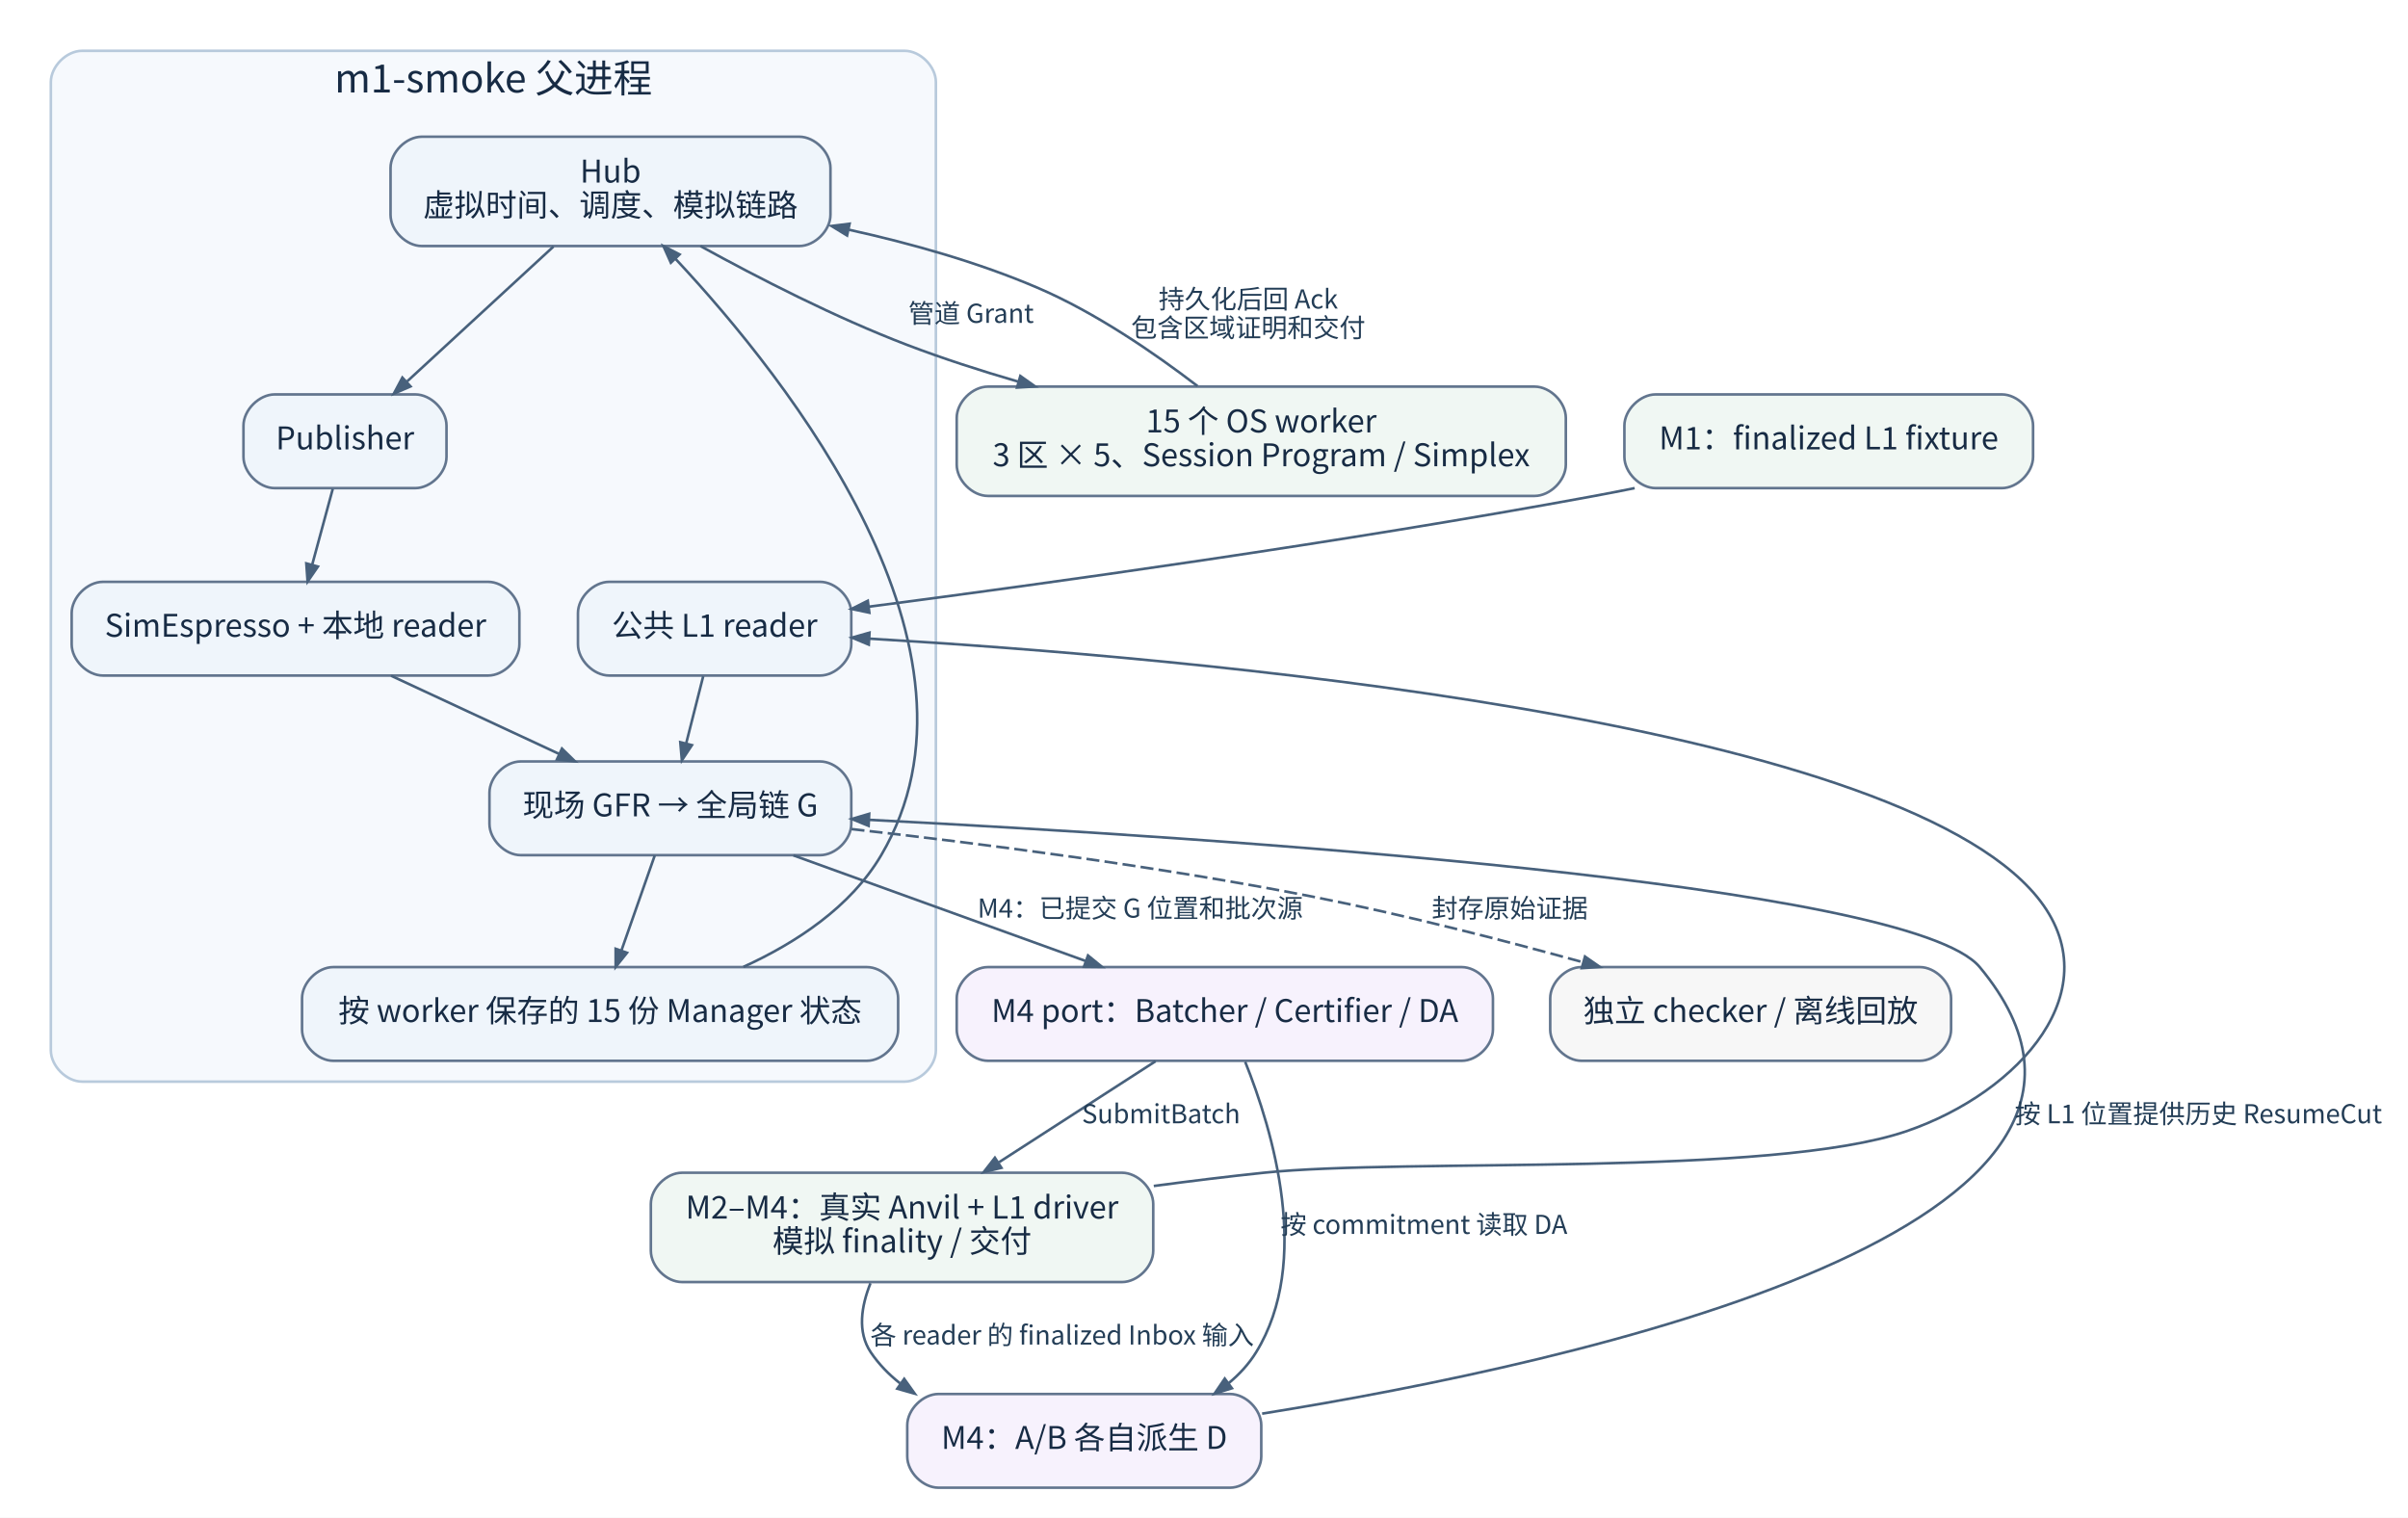
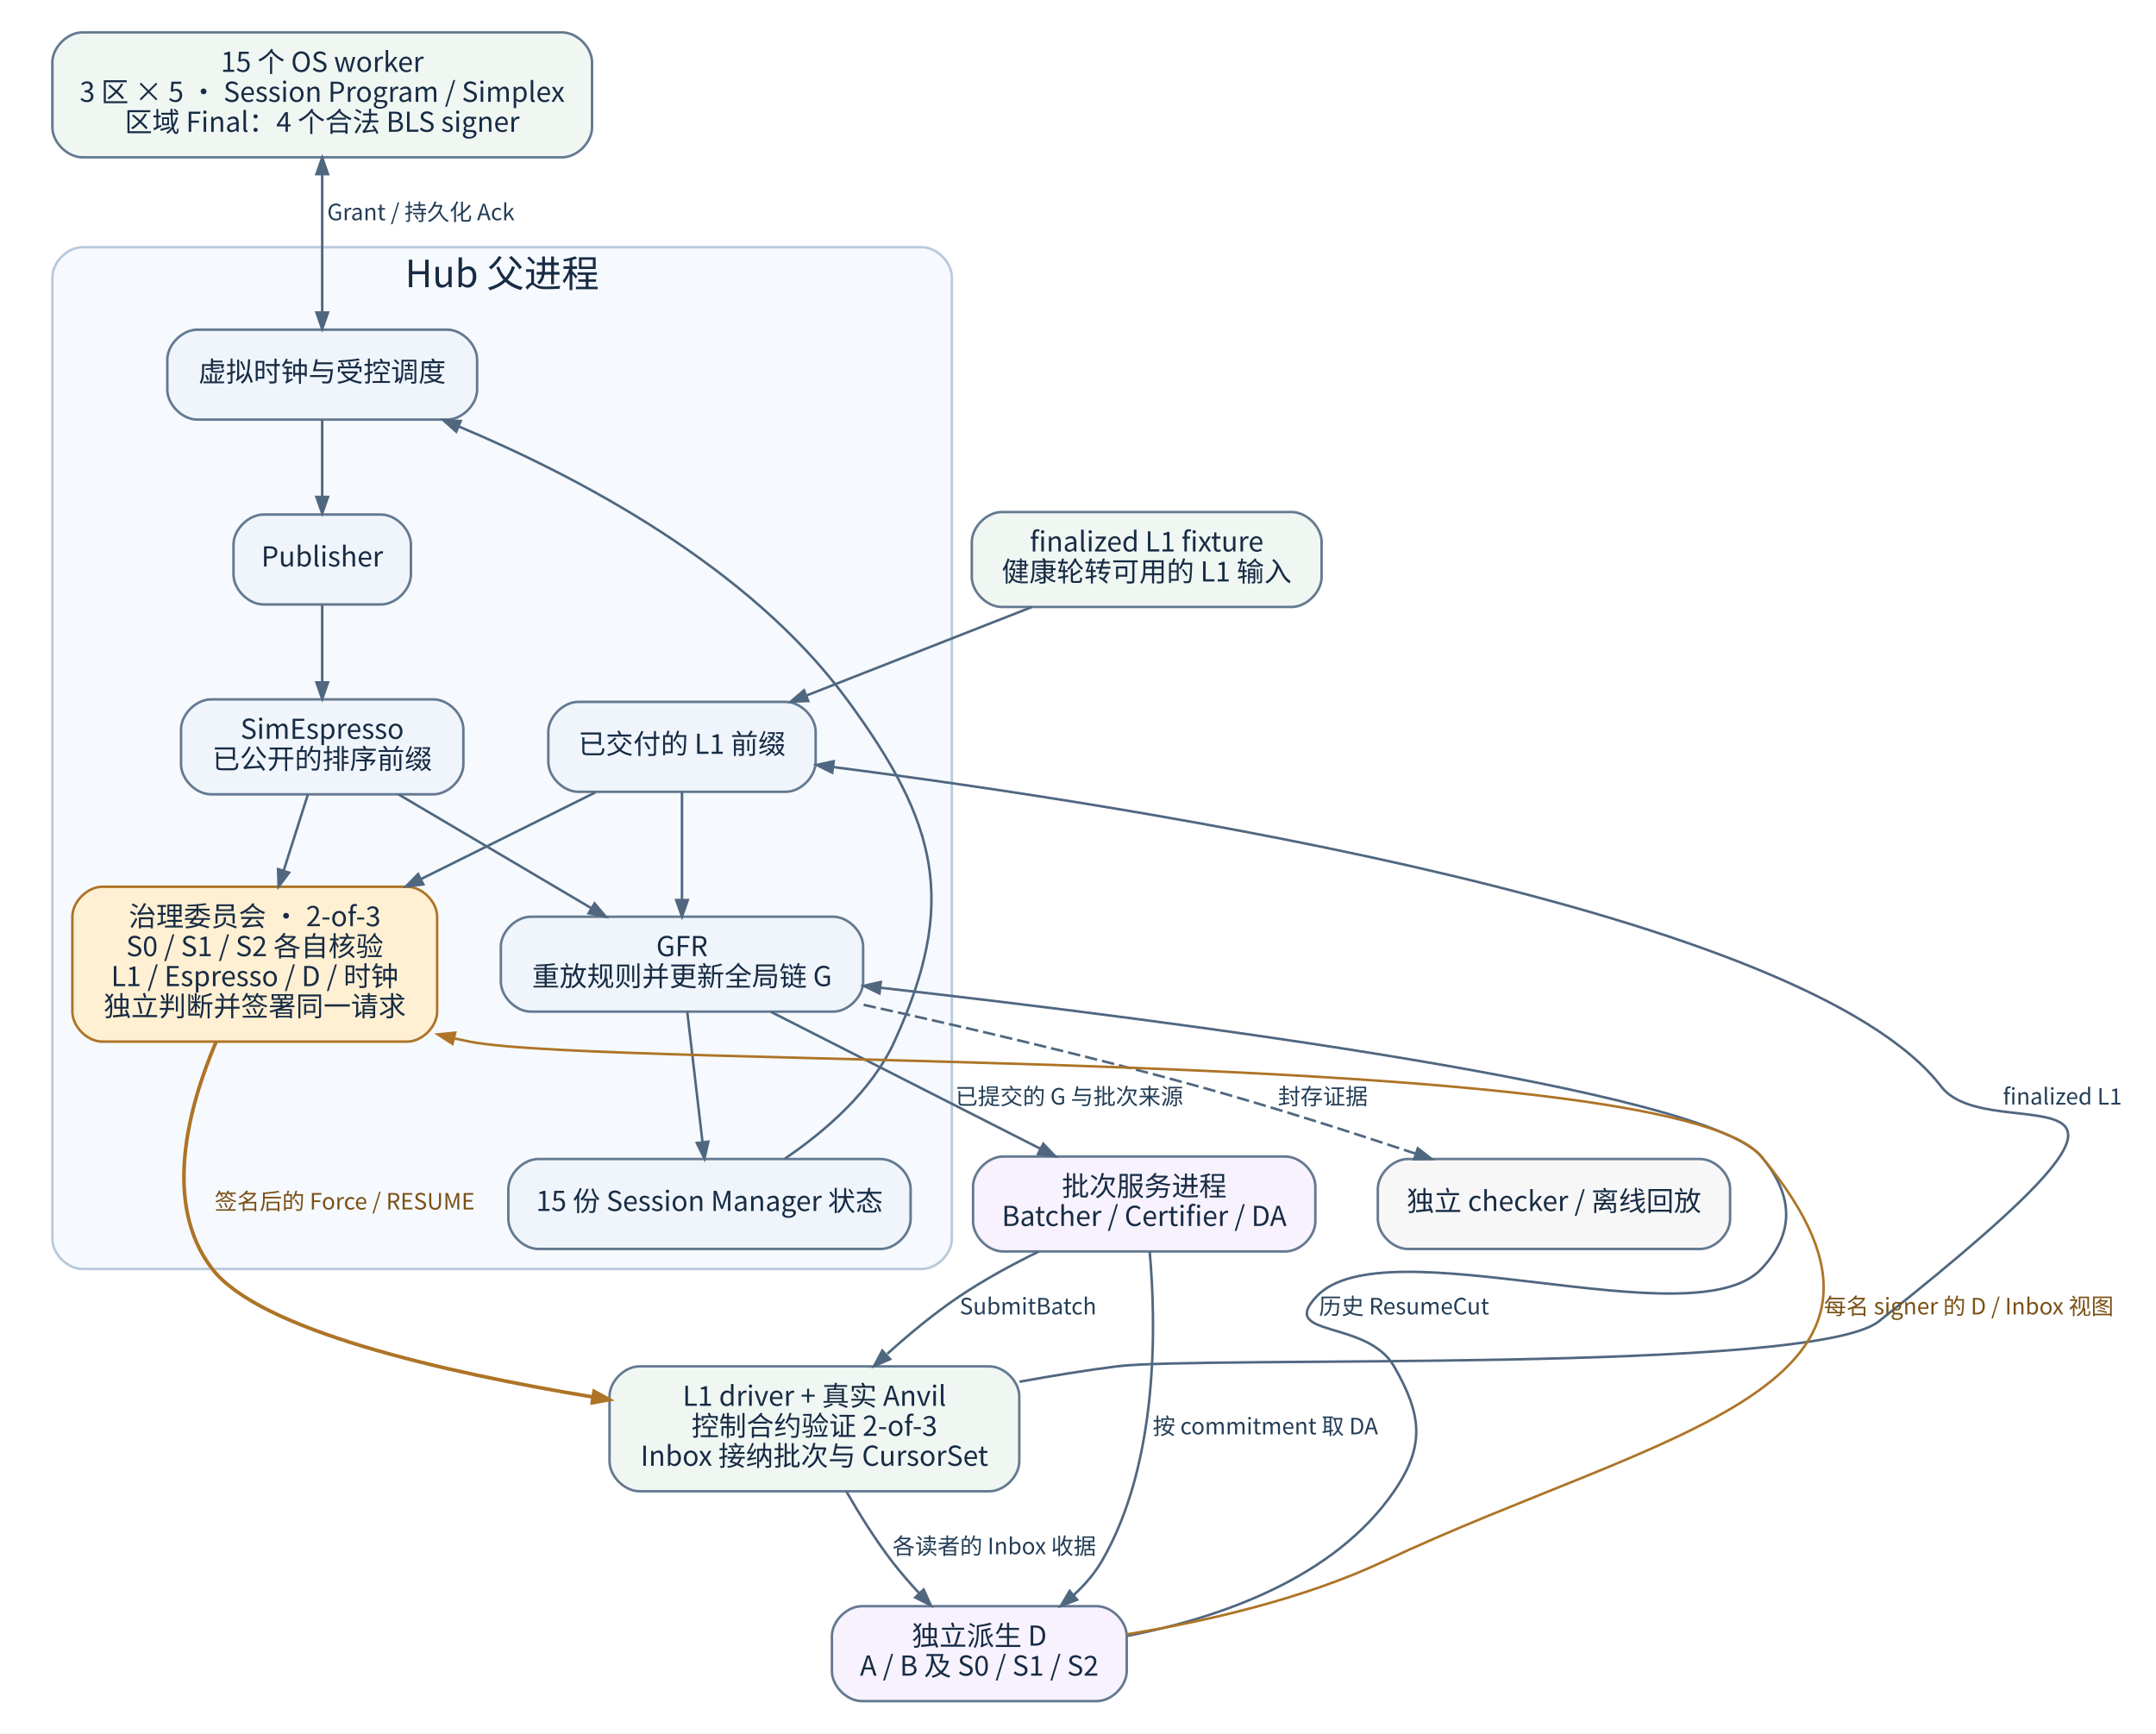
- <svg xmlns="http://www.w3.org/2000/svg" width="925pt" height="583pt" viewBox="0.00 0.00 925.04 583.04">
-   <g id="graph0" class="graph" transform="scale(1 1) rotate(0) translate(11.52 571.52)">
-     <polygon fill="#ffffff" stroke="transparent" points="-11.52,11.52 -11.52,-571.52 913.52,-571.52 913.52,11.52 -11.52,11.52" />
+ <svg xmlns="http://www.w3.org/2000/svg" width="863pt" height="694pt" viewBox="0.00 0.00 862.92 693.92">
+   <g id="graph0" class="graph" transform="scale(1 1) rotate(0) translate(12.96 680.96)">
+     <polygon fill="#ffffff" stroke="transparent" points="-12.96,12.96 -12.96,-680.96 849.96,-680.96 849.96,12.96 -12.96,12.96" />
    <g id="clust1" class="cluster">
-       <path fill="#f6f9fd" stroke="#b8cadc" d="M20,-156C20,-156 336,-156 336,-156 342,-156 348,-162 348,-168 348,-168 348,-540 348,-540 348,-546 342,-552 336,-552 336,-552 20,-552 20,-552 14,-552 8,-546 8,-540 8,-540 8,-168 8,-168 8,-162 14,-156 20,-156" />
-       <text text-anchor="middle" x="178" y="-536" font-family="Noto Sans CJK SC, sans-serif" font-size="15.00" fill="#172b44">m1-smoke 父进程</text>
+       <path fill="#f6f9fd" stroke="#b8cadc" d="M20,-173C20,-173 356,-173 356,-173 362,-173 368,-179 368,-185 368,-185 368,-570 368,-570 368,-576 362,-582 356,-582 356,-582 20,-582 20,-582 14,-582 8,-576 8,-570 8,-570 8,-185 8,-185 8,-179 14,-173 20,-173" />
+       <text text-anchor="middle" x="188" y="-566" font-family="Noto Sans CJK SC, sans-serif" font-size="15.00" fill="#172b44">Hub 父进程</text>
    </g>
    <g id="node1" class="node">
-       <path fill="#eff5fb" stroke="#62758e" d="M295.5,-519C295.5,-519 150.5,-519 150.5,-519 144.5,-519 138.5,-513 138.5,-507 138.5,-507 138.5,-489 138.5,-489 138.5,-483 144.5,-477 150.5,-477 150.5,-477 295.5,-477 295.5,-477 301.5,-477 307.5,-483 307.5,-489 307.5,-489 307.5,-507 307.5,-507 307.5,-513 301.5,-519 295.5,-519" />
-       <text text-anchor="middle" x="223" y="-501.4" font-family="Noto Sans CJK SC, sans-serif" font-size="12.00" fill="#172b44">Hub</text>
-       <text text-anchor="middle" x="223" y="-488.4" font-family="Noto Sans CJK SC, sans-serif" font-size="12.00" fill="#172b44">虚拟时间、调度、模拟链路</text>
+       <path fill="#f0f7f3" stroke="#647991" d="M212,-668C212,-668 20,-668 20,-668 14,-668 8,-662 8,-656 8,-656 8,-630 8,-630 8,-624 14,-618 20,-618 20,-618 212,-618 212,-618 218,-618 224,-624 224,-630 224,-630 224,-656 224,-656 224,-662 218,-668 212,-668" />
+       <text text-anchor="middle" x="116" y="-652.2" font-family="Noto Sans CJK SC, sans-serif" font-size="11.00" fill="#172b44">15 个 OS worker</text>
+       <text text-anchor="middle" x="116" y="-640.2" font-family="Noto Sans CJK SC, sans-serif" font-size="11.00" fill="#172b44">3 区 × 5 · Session Program / Simplex</text>
+       <text text-anchor="middle" x="116" y="-628.2" font-family="Noto Sans CJK SC, sans-serif" font-size="11.00" fill="#172b44">区域 Final：4 个合法 BLS signer</text>
    </g>
    <g id="node2" class="node">
-       <path fill="#eff5fb" stroke="#62758e" d="M148,-420C148,-420 94,-420 94,-420 88,-420 82,-414 82,-408 82,-408 82,-396 82,-396 82,-390 88,-384 94,-384 94,-384 148,-384 148,-384 154,-384 160,-390 160,-396 160,-396 160,-408 160,-408 160,-414 154,-420 148,-420" />
-       <text text-anchor="middle" x="121" y="-398.9" font-family="Noto Sans CJK SC, sans-serif" font-size="12.00" fill="#172b44">Publisher</text>
+       <path fill="#eff5fb" stroke="#647991" d="M166,-549C166,-549 66,-549 66,-549 60,-549 54,-543 54,-537 54,-537 54,-525 54,-525 54,-519 60,-513 66,-513 66,-513 166,-513 166,-513 172,-513 178,-519 178,-525 178,-525 178,-537 178,-537 178,-543 172,-549 166,-549" />
+       <text text-anchor="middle" x="116" y="-528.2" font-family="Noto Sans CJK SC, sans-serif" font-size="11.00" fill="#172b44">虚拟时钟与受控调度</text>
+     </g>
+     <g id="edge9" class="edge">
+       <path fill="none" stroke="#506780" d="M116,-611.03C116,-593.69 116,-572.39 116,-556.27" />
+       <polygon fill="#506780" stroke="#506780" points="113.69,-611.26 116,-617.86 118.31,-611.26 113.69,-611.26" />
+       <polygon fill="#506780" stroke="#506780" points="118.31,-555.86 116,-549.26 113.69,-555.86 118.31,-555.86" />
+       <text text-anchor="middle" x="155.5" y="-592.8" font-family="Noto Sans CJK SC, sans-serif" font-size="9.00" fill="#233d56"> Grant / 持久化 Ack</text>
+     </g>
+     <g id="node3" class="node">
+       <path fill="#eff5fb" stroke="#647991" d="M139.5,-475C139.5,-475 92.5,-475 92.5,-475 86.5,-475 80.5,-469 80.5,-463 80.5,-463 80.5,-451 80.5,-451 80.5,-445 86.5,-439 92.5,-439 92.5,-439 139.5,-439 139.5,-439 145.5,-439 151.5,-445 151.5,-451 151.5,-451 151.5,-463 151.5,-463 151.5,-469 145.5,-475 139.5,-475" />
+       <text text-anchor="middle" x="116" y="-454.2" font-family="Noto Sans CJK SC, sans-serif" font-size="11.00" fill="#172b44">Publisher</text>
    </g>
    <g id="edge6" class="edge">
-       <path fill="none" stroke="#48617c" d="M201.12,-476.83C184.57,-461.58 161.86,-440.66 144.85,-424.98" />
-       <polygon fill="#48617c" stroke="#48617c" points="146.18,-423.07 139.76,-420.29 143.05,-426.46 146.18,-423.07" />
+       <path fill="none" stroke="#506780" d="M116,-512.94C116,-503.75 116,-492.25 116,-482.16" />
+       <polygon fill="#506780" stroke="#506780" points="118.31,-482.04 116,-475.44 113.69,-482.04 118.31,-482.04" />
+     </g>
+     <g id="node4" class="node">
+       <path fill="#eff5fb" stroke="#647991" d="M160.5,-401C160.5,-401 71.5,-401 71.5,-401 65.5,-401 59.5,-395 59.5,-389 59.5,-389 59.5,-375 59.5,-375 59.5,-369 65.5,-363 71.5,-363 71.5,-363 160.5,-363 160.5,-363 166.5,-363 172.5,-369 172.5,-375 172.5,-375 172.5,-389 172.5,-389 172.5,-395 166.5,-401 160.5,-401" />
+       <text text-anchor="middle" x="116" y="-385.2" font-family="Noto Sans CJK SC, sans-serif" font-size="11.00" fill="#172b44">SimEspresso</text>
+       <text text-anchor="middle" x="116" y="-373.2" font-family="Noto Sans CJK SC, sans-serif" font-size="11.00" fill="#172b44">已公开的排序前缀</text>
+     </g>
+     <g id="edge1" class="edge">
+       <path fill="none" stroke="#506780" d="M116,-438.7C116,-429.52 116,-418.07 116,-407.95" />
+       <polygon fill="#506780" stroke="#506780" points="118.31,-407.79 116,-401.19 113.69,-407.79 118.31,-407.79" />
+     </g>
+     <g id="node5" class="node">
+       <path fill="#eff5fb" stroke="#647991" d="M320.5,-314C320.5,-314 199.5,-314 199.5,-314 193.5,-314 187.5,-308 187.5,-302 187.5,-302 187.5,-288 187.5,-288 187.5,-282 193.5,-276 199.5,-276 199.5,-276 320.5,-276 320.5,-276 326.5,-276 332.5,-282 332.5,-288 332.5,-288 332.5,-302 332.5,-302 332.5,-308 326.5,-314 320.5,-314" />
+       <text text-anchor="middle" x="260" y="-298.2" font-family="Noto Sans CJK SC, sans-serif" font-size="11.00" fill="#172b44">GFR</text>
+       <text text-anchor="middle" x="260" y="-286.2" font-family="Noto Sans CJK SC, sans-serif" font-size="11.00" fill="#172b44">重放规则并更新全局链 G</text>
+     </g>
+     <g id="edge2" class="edge">
+       <path fill="none" stroke="#506780" d="M146.54,-362.97C169.07,-349.68 199.81,-331.53 223.61,-317.48" />
+       <polygon fill="#506780" stroke="#506780" points="225,-319.34 229.51,-314 222.65,-315.37 225,-319.34" />
+     </g>
+     <g id="node8" class="node">
+       <path fill="#fff0d3" stroke="#ad7426" d="M150,-326C150,-326 28,-326 28,-326 22,-326 16,-320 16,-314 16,-314 16,-276 16,-276 16,-270 22,-264 28,-264 28,-264 150,-264 150,-264 156,-264 162,-270 162,-276 162,-276 162,-314 162,-314 162,-320 156,-326 150,-326" />
+       <text text-anchor="middle" x="89" y="-310.2" font-family="Noto Sans CJK SC, sans-serif" font-size="11.00" fill="#172b44">治理委员会 · 2-of-3</text>
+       <text text-anchor="middle" x="89" y="-298.2" font-family="Noto Sans CJK SC, sans-serif" font-size="11.00" fill="#172b44">S0 / S1 / S2 各自核验</text>
+       <text text-anchor="middle" x="89" y="-286.2" font-family="Noto Sans CJK SC, sans-serif" font-size="11.00" fill="#172b44">L1 / Espresso / D / 时钟</text>
+       <text text-anchor="middle" x="89" y="-274.2" font-family="Noto Sans CJK SC, sans-serif" font-size="11.00" fill="#172b44">独立判断并签署同一请求</text>
+     </g>
+     <g id="edge7" class="edge">
+       <path fill="none" stroke="#506780" d="M110.27,-362.97C107.45,-354.1 103.95,-343.06 100.6,-332.52" />
+       <polygon fill="#506780" stroke="#506780" points="102.74,-331.63 98.54,-326.04 98.34,-333.03 102.74,-331.63" />
+     </g>
+     <g id="node6" class="node">
+       <path fill="#eff5fb" stroke="#647991" d="M339.5,-217C339.5,-217 202.5,-217 202.5,-217 196.5,-217 190.5,-211 190.5,-205 190.5,-205 190.5,-193 190.5,-193 190.5,-187 196.5,-181 202.5,-181 202.5,-181 339.5,-181 339.5,-181 345.5,-181 351.5,-187 351.5,-193 351.5,-193 351.5,-205 351.5,-205 351.5,-211 345.5,-217 339.5,-217" />
+       <text text-anchor="middle" x="271" y="-196.2" font-family="Noto Sans CJK SC, sans-serif" font-size="11.00" fill="#172b44">15 份 Session Manager 状态</text>
+     </g>
+     <g id="edge3" class="edge">
+       <path fill="none" stroke="#506780" d="M262.12,-275.88C263.86,-261.03 266.33,-239.91 268.22,-223.72" />
+       <polygon fill="#506780" stroke="#506780" points="270.52,-223.94 269,-217.12 265.94,-223.4 270.52,-223.94" />
+     </g>
+     <g id="node11" class="node">
+       <path fill="#f7f2fd" stroke="#647991" d="M501.5,-218C501.5,-218 388.5,-218 388.5,-218 382.5,-218 376.5,-212 376.5,-206 376.5,-206 376.5,-192 376.5,-192 376.5,-186 382.5,-180 388.5,-180 388.5,-180 501.5,-180 501.5,-180 507.5,-180 513.5,-186 513.5,-192 513.5,-192 513.5,-206 513.5,-206 513.5,-212 507.5,-218 501.5,-218" />
+       <text text-anchor="middle" x="445" y="-202.2" font-family="Noto Sans CJK SC, sans-serif" font-size="11.00" fill="#172b44">批次服务进程</text>
+       <text text-anchor="middle" x="445" y="-190.2" font-family="Noto Sans CJK SC, sans-serif" font-size="11.00" fill="#172b44">Batcher / Certifier / DA</text>
+     </g>
+     <g id="edge13" class="edge">
+       <path fill="none" stroke="#506780" d="M295.67,-275.88C326.51,-260.21 371.11,-237.54 403.53,-221.07" />
+       <polygon fill="#506780" stroke="#506780" points="404.6,-223.12 409.44,-218.07 402.51,-219 404.6,-223.12" />
+       <text text-anchor="middle" x="415" y="-238.8" font-family="Noto Sans CJK SC, sans-serif" font-size="9.00" fill="#233d56">已提交的 G 与批次来源</text>
+     </g>
+     <g id="node13" class="node">
+       <path fill="#f7f7f7" stroke="#647991" d="M667.5,-217C667.5,-217 550.5,-217 550.5,-217 544.5,-217 538.5,-211 538.5,-205 538.5,-205 538.5,-193 538.5,-193 538.5,-187 544.5,-181 550.5,-181 550.5,-181 667.5,-181 667.5,-181 673.5,-181 679.5,-187 679.5,-193 679.5,-193 679.5,-205 679.5,-205 679.5,-211 673.5,-217 667.5,-217" />
+       <text text-anchor="middle" x="609" y="-196.2" font-family="Noto Sans CJK SC, sans-serif" font-size="11.00" fill="#172b44">独立 checker / 离线回放</text>
+     </g>
+     <g id="edge19" class="edge">
+       <path fill="none" stroke="#506780" stroke-dasharray="5,2" d="M332.71,-278.73C372.57,-269.96 422.74,-258.28 467,-246 495.78,-238.02 527.42,-227.9 553.51,-219.19" />
+       <polygon fill="#506780" stroke="#506780" points="554.5,-221.3 560.03,-217.01 553.03,-216.91 554.5,-221.3" />
+       <text text-anchor="middle" x="516.5" y="-238.8" font-family="Noto Sans CJK SC, sans-serif" font-size="9.00" fill="#233d56">封存证据</text>
+     </g>
+     <g id="edge5" class="edge">
+       <path fill="none" stroke="#506780" d="M301.22,-217.17C317.46,-228.23 335.96,-244.23 345,-264 370.56,-319.9 362.42,-351.48 326,-401 286.94,-454.11 218.83,-490.02 170.78,-510.2" />
+       <polygon fill="#506780" stroke="#506780" points="169.65,-508.16 164.43,-512.82 171.42,-512.43 169.65,-508.16" />
    </g>
    <g id="node7" class="node">
-       <path fill="#f0f7f3" stroke="#62758e" d="M578,-423C578,-423 368,-423 368,-423 362,-423 356,-417 356,-411 356,-411 356,-393 356,-393 356,-387 362,-381 368,-381 368,-381 578,-381 578,-381 584,-381 590,-387 590,-393 590,-393 590,-411 590,-411 590,-417 584,-423 578,-423" />
-       <text text-anchor="middle" x="473" y="-405.4" font-family="Noto Sans CJK SC, sans-serif" font-size="12.00" fill="#172b44">15 个 OS worker</text>
-       <text text-anchor="middle" x="473" y="-392.4" font-family="Noto Sans CJK SC, sans-serif" font-size="12.00" fill="#172b44">3 区 × 5、Session Program / Simplex</text>
+       <path fill="#eff5fb" stroke="#647991" d="M301.5,-400C301.5,-400 218.5,-400 218.5,-400 212.5,-400 206.5,-394 206.5,-388 206.5,-388 206.5,-376 206.5,-376 206.5,-370 212.5,-364 218.5,-364 218.5,-364 301.5,-364 301.5,-364 307.5,-364 313.5,-370 313.5,-376 313.5,-376 313.5,-388 313.5,-388 313.5,-394 307.5,-400 301.5,-400" />
+       <text text-anchor="middle" x="260" y="-379.2" font-family="Noto Sans CJK SC, sans-serif" font-size="11.00" fill="#172b44">已交付的 L1 前缀</text>
    </g>
-     <g id="edge7" class="edge">
-       <path fill="none" stroke="#48617c" d="M257.55,-476.99C279.72,-464.78 309.41,-449.53 337,-439 350.55,-433.83 365.14,-429.11 379.55,-424.93" />
-       <polygon fill="#48617c" stroke="#48617c" points="380.44,-427.08 386.16,-423.04 379.17,-422.63 380.44,-427.08" />
-       <text text-anchor="middle" x="361.5" y="-447.5" font-family="Noto Sans CJK SC, sans-serif" font-size="10.00" fill="#233d56">管道 Grant</text>
+     <g id="edge4" class="edge">
+       <path fill="none" stroke="#506780" d="M260,-363.8C260,-351.49 260,-334.73 260,-320.95" />
+       <polygon fill="#506780" stroke="#506780" points="262.31,-320.66 260,-314.06 257.69,-320.66 262.31,-320.66" />
    </g>
-     <g id="node3" class="node">
-       <path fill="#eff5fb" stroke="#62758e" d="M176,-348C176,-348 28,-348 28,-348 22,-348 16,-342 16,-336 16,-336 16,-324 16,-324 16,-318 22,-312 28,-312 28,-312 176,-312 176,-312 182,-312 188,-318 188,-324 188,-324 188,-336 188,-336 188,-342 182,-348 176,-348" />
-       <text text-anchor="middle" x="102" y="-326.9" font-family="Noto Sans CJK SC, sans-serif" font-size="12.00" fill="#172b44">SimEspresso + 本地 reader</text>
+     <g id="edge8" class="edge">
+       <path fill="none" stroke="#506780" d="M225.4,-363.8C205.33,-353.83 179.39,-340.93 155.53,-329.07" />
+       <polygon fill="#506780" stroke="#506780" points="156.45,-326.95 149.51,-326.08 154.39,-331.08 156.45,-326.95" />
    </g>
-     <g id="edge1" class="edge">
-       <path fill="none" stroke="#48617c" d="M116.3,-383.7C113.91,-374.88 110.97,-364.03 108.37,-354.47" />
-       <polygon fill="#48617c" stroke="#48617c" points="110.6,-353.87 106.64,-348.1 106.14,-355.08 110.6,-353.87" />
+     <g id="node9" class="node">
+       <path fill="#f0f7f3" stroke="#647991" d="M383,-134C383,-134 243,-134 243,-134 237,-134 231,-128 231,-122 231,-122 231,-96 231,-96 231,-90 237,-84 243,-84 243,-84 383,-84 383,-84 389,-84 395,-90 395,-96 395,-96 395,-122 395,-122 395,-128 389,-134 383,-134" />
+       <text text-anchor="middle" x="313" y="-118.2" font-family="Noto Sans CJK SC, sans-serif" font-size="11.00" fill="#172b44">L1 driver + 真实 Anvil</text>
+       <text text-anchor="middle" x="313" y="-106.2" font-family="Noto Sans CJK SC, sans-serif" font-size="11.00" fill="#172b44">控制合约验证 2-of-3</text>
+       <text text-anchor="middle" x="313" y="-94.2" font-family="Noto Sans CJK SC, sans-serif" font-size="11.00" fill="#172b44">Inbox 接纳批次与 CursorSet</text>
    </g>
-     <g id="node4" class="node">
-       <path fill="#eff5fb" stroke="#62758e" d="M303.5,-279C303.5,-279 188.5,-279 188.5,-279 182.5,-279 176.5,-273 176.5,-267 176.5,-267 176.5,-255 176.5,-255 176.5,-249 182.5,-243 188.5,-243 188.5,-243 303.5,-243 303.5,-243 309.5,-243 315.5,-249 315.5,-255 315.5,-255 315.5,-267 315.5,-267 315.5,-273 309.5,-279 303.5,-279" />
-       <text text-anchor="middle" x="246" y="-257.9" font-family="Noto Sans CJK SC, sans-serif" font-size="12.00" fill="#172b44">现场 GFR → 全局链 G</text>
+     <g id="edge12" class="edge">
+       <path fill="none" stroke="#ad7426" stroke-width="1.45" d="M73.55,-263.99C62.24,-237.39 52.03,-198.86 72,-173 90.87,-148.56 163.68,-131.78 224.37,-121.73" />
+       <polygon fill="#ad7426" stroke="#ad7426" stroke-width="1.45" points="224.81,-123.99 230.96,-120.65 224.07,-119.43 224.81,-123.99" />
+       <text text-anchor="middle" x="125" y="-196.8" font-family="Noto Sans CJK SC, sans-serif" font-size="9.00" fill="#795014">签名后的 Force / RESUME</text>
    </g>
-     <g id="edge2" class="edge">
-       <path fill="none" stroke="#48617c" d="M138.71,-311.92C158.34,-302.78 182.63,-291.48 203.13,-281.95" />
-       <polygon fill="#48617c" stroke="#48617c" points="204.35,-283.93 209.36,-279.05 202.4,-279.74 204.35,-283.93" />
+     <g id="edge11" class="edge">
+       <path fill="none" stroke="#506780" d="M395.09,-127.85C408.06,-130.22 421.36,-132.38 434,-134 467.67,-138.31 712.4,-130.91 739,-152 880.66,-264.29 784.11,-219.79 764,-246 709.88,-316.53 442.44,-358.27 320.63,-373.9" />
+       <polygon fill="#506780" stroke="#506780" points="320.14,-371.64 313.88,-374.76 320.72,-376.22 320.14,-371.64" />
+       <text text-anchor="middle" x="812.5" y="-238.8" font-family="Noto Sans CJK SC, sans-serif" font-size="9.00" fill="#233d56">finalized L1</text>
    </g>
-     <g id="node5" class="node">
-       <path fill="#eff5fb" stroke="#62758e" d="M321.5,-200C321.5,-200 116.5,-200 116.5,-200 110.5,-200 104.5,-194 104.5,-188 104.5,-188 104.5,-176 104.5,-176 104.5,-170 110.5,-164 116.5,-164 116.5,-164 321.5,-164 321.5,-164 327.5,-164 333.5,-170 333.5,-176 333.5,-176 333.5,-188 333.5,-188 333.5,-194 327.5,-200 321.5,-200" />
-       <text text-anchor="middle" x="219" y="-178.9" font-family="Noto Sans CJK SC, sans-serif" font-size="12.00" fill="#172b44">按 worker 保存的 15 份 Manager 状态</text>
+     <g id="node12" class="node">
+       <path fill="#f7f2fd" stroke="#647991" d="M426,-38C426,-38 332,-38 332,-38 326,-38 320,-32 320,-26 320,-26 320,-12 320,-12 320,-6 326,0 332,0 332,0 426,0 426,0 432,0 438,-6 438,-12 438,-12 438,-26 438,-26 438,-32 432,-38 426,-38" />
+       <text text-anchor="middle" x="379" y="-22.2" font-family="Noto Sans CJK SC, sans-serif" font-size="11.00" fill="#172b44">独立派生 D</text>
+       <text text-anchor="middle" x="379" y="-10.2" font-family="Noto Sans CJK SC, sans-serif" font-size="11.00" fill="#172b44">A / B 及 S0 / S1 / S2</text>
    </g>
-     <g id="edge3" class="edge">
-       <path fill="none" stroke="#48617c" d="M240.01,-242.91C236.23,-232.14 231.31,-218.1 227.18,-206.32" />
-       <polygon fill="#48617c" stroke="#48617c" points="229.34,-205.5 224.98,-200.04 224.98,-207.03 229.34,-205.5" />
+     <g id="edge15" class="edge">
+       <path fill="none" stroke="#506780" d="M325.77,-83.95C330.98,-74.88 337.35,-64.67 344,-56 347.28,-51.72 351.02,-47.41 354.81,-43.33" />
+       <polygon fill="#506780" stroke="#506780" points="356.72,-44.67 359.6,-38.3 353.37,-41.49 356.72,-44.67" />
+       <text text-anchor="middle" x="385" y="-58.8" font-family="Noto Sans CJK SC, sans-serif" font-size="9.00" fill="#233d56">各读者的 Inbox 收据</text>
    </g>
    <g id="node10" class="node">
-       <path fill="#f7f2fd" stroke="#62758e" d="M550,-200C550,-200 368,-200 368,-200 362,-200 356,-194 356,-188 356,-188 356,-176 356,-176 356,-170 362,-164 368,-164 368,-164 550,-164 550,-164 556,-164 562,-170 562,-176 562,-176 562,-188 562,-188 562,-194 556,-200 550,-200" />
-       <text text-anchor="middle" x="459" y="-178.9" font-family="Noto Sans CJK SC, sans-serif" font-size="12.00" fill="#172b44">M4 port：Batcher / Certifier / DA</text>
+       <path fill="#f0f7f3" stroke="#647991" d="M504,-476C504,-476 388,-476 388,-476 382,-476 376,-470 376,-464 376,-464 376,-450 376,-450 376,-444 382,-438 388,-438 388,-438 504,-438 504,-438 510,-438 516,-444 516,-450 516,-450 516,-464 516,-464 516,-470 510,-476 504,-476" />
+       <text text-anchor="middle" x="446" y="-460.2" font-family="Noto Sans CJK SC, sans-serif" font-size="11.00" fill="#172b44">finalized L1 fixture</text>
+       <text text-anchor="middle" x="446" y="-448.2" font-family="Noto Sans CJK SC, sans-serif" font-size="11.00" fill="#172b44">健康轮转可用的 L1 输入</text>
    </g>
-     <g id="edge11" class="edge">
-       <path fill="none" stroke="#48617c" d="M293.27,-242.91C326.5,-230.9 371.01,-214.81 405.54,-202.33" />
-       <polygon fill="#48617c" stroke="#48617c" points="406.44,-204.46 411.86,-200.04 404.87,-200.11 406.44,-204.46" />
-       <text text-anchor="middle" x="426.5" y="-219" font-family="Noto Sans CJK SC, sans-serif" font-size="10.00" fill="#233d56">M4：已提交 G 位置和批次源</text>
+     <g id="edge10" class="edge">
+       <path fill="none" stroke="#506780" d="M400.02,-437.96C372.62,-427.2 337.82,-413.54 309.77,-402.53" />
+       <polygon fill="#506780" stroke="#506780" points="310.52,-400.35 303.53,-400.09 308.83,-404.65 310.52,-400.35" />
    </g>
-     <g id="node12" class="node">
-       <path fill="#f7f7f7" stroke="#62758e" d="M726,-200C726,-200 596,-200 596,-200 590,-200 584,-194 584,-188 584,-188 584,-176 584,-176 584,-170 590,-164 596,-164 596,-164 726,-164 726,-164 732,-164 738,-170 738,-176 738,-176 738,-188 738,-188 738,-194 732,-200 726,-200" />
-       <text text-anchor="middle" x="661" y="-178.9" font-family="Noto Sans CJK SC, sans-serif" font-size="12.00" fill="#172b44">独立 checker / 离线回放</text>
+     <g id="edge14" class="edge">
+       <path fill="none" stroke="#506780" d="M402.77,-179.96C392.08,-174.73 380.84,-168.62 371,-162 361.05,-155.31 351.05,-147.03 342.21,-139.05" />
+       <polygon fill="#506780" stroke="#506780" points="343.29,-136.9 336.87,-134.14 340.16,-140.3 343.29,-136.9" />
+       <text text-anchor="middle" x="398.5" y="-154.8" font-family="Noto Sans CJK SC, sans-serif" font-size="9.00" fill="#233d56">SubmitBatch</text>
    </g>
    <g id="edge16" class="edge">
-       <path fill="none" stroke="#48617c" stroke-dasharray="5,2" d="M315.58,-253.02C365.27,-247.48 433.57,-238.71 493,-227 527.52,-220.2 565.48,-210.46 596.57,-201.87" />
-       <polygon fill="#48617c" stroke="#48617c" points="597.36,-204.04 603.1,-200.05 596.12,-199.59 597.36,-204.04" />
-       <text text-anchor="middle" x="568.5" y="-219" font-family="Noto Sans CJK SC, sans-serif" font-size="10.00" fill="#233d56">封存原始证据</text>
+       <path fill="none" stroke="#506780" d="M447.19,-179.98C449.73,-151.55 451.02,-95.46 428,-56 425.09,-51.02 421.2,-46.53 416.86,-42.54" />
+       <polygon fill="#506780" stroke="#506780" points="418.14,-40.59 411.61,-38.09 415.16,-44.12 418.14,-40.59" />
+       <text text-anchor="middle" x="493.5" y="-106.8" font-family="Noto Sans CJK SC, sans-serif" font-size="9.00" fill="#233d56">按 commitment 取 DA</text>
    </g>
-     <g id="edge5" class="edge">
-       <path fill="none" stroke="#48617c" d="M274.06,-200.08C294.39,-209.36 315.31,-223.13 327,-243 373.4,-321.85 291.69,-425.31 247.95,-472.1" />
-       <polygon fill="#48617c" stroke="#48617c" points="246.18,-470.6 243.32,-476.99 249.54,-473.78 246.18,-470.6" />
+     <g id="edge17" class="edge">
+       <path fill="none" stroke="#506780" d="M438.15,-26.09C475.53,-33.35 521.15,-49.24 545,-84 557.57,-102.32 556.09,-114.74 545,-134 534.07,-152.99 498.35,-145.35 514,-162 541.15,-190.87 664.85,-144.13 692,-173 705.7,-187.57 704.79,-202.62 692,-218 669.69,-244.83 457.88,-272.2 339.36,-285.58" />
+       <polygon fill="#506780" stroke="#506780" points="339.04,-283.29 332.74,-286.33 339.56,-287.88 339.04,-283.29" />
+       <text text-anchor="middle" x="549" y="-154.8" font-family="Noto Sans CJK SC, sans-serif" font-size="9.00" fill="#233d56">历史 ResumeCut</text>
    </g>
-     <g id="node6" class="node">
-       <path fill="#eff5fb" stroke="#62758e" d="M303.5,-348C303.5,-348 222.5,-348 222.5,-348 216.5,-348 210.5,-342 210.5,-336 210.5,-336 210.5,-324 210.5,-324 210.5,-318 216.5,-312 222.5,-312 222.5,-312 303.5,-312 303.5,-312 309.5,-312 315.5,-318 315.5,-324 315.5,-324 315.5,-336 315.5,-336 315.5,-342 309.5,-348 303.5,-348" />
-       <text text-anchor="middle" x="263" y="-326.9" font-family="Noto Sans CJK SC, sans-serif" font-size="12.00" fill="#172b44">公共 L1 reader</text>
-     </g>
-     <g id="edge4" class="edge">
-       <path fill="none" stroke="#48617c" d="M258.62,-311.75C256.63,-303.91 254.25,-294.52 252.09,-286.01" />
-       <polygon fill="#48617c" stroke="#48617c" points="254.28,-285.26 250.42,-279.43 249.81,-286.39 254.28,-285.26" />
-     </g>
-     <g id="edge8" class="edge">
-       <path fill="none" stroke="#48617c" d="M448.5,-423.21C432.04,-435.82 409.35,-451.43 387,-461 364.34,-470.7 338.76,-477.93 314.66,-483.25" />
-       <polygon fill="#48617c" stroke="#48617c" points="313.88,-481.05 307.91,-484.7 314.85,-485.57 313.88,-481.05" />
-       <text text-anchor="middle" x="468" y="-453" font-family="Noto Sans CJK SC, sans-serif" font-size="10.00" fill="#233d56">持久化后回 Ack</text>
-       <text text-anchor="middle" x="468" y="-442" font-family="Noto Sans CJK SC, sans-serif" font-size="10.00" fill="#233d56">包含区域证明和交付</text>
-     </g>
-     <g id="node8" class="node">
-       <path fill="#f0f7f3" stroke="#62758e" d="M757.5,-420C757.5,-420 624.5,-420 624.5,-420 618.5,-420 612.5,-414 612.5,-408 612.5,-408 612.5,-396 612.5,-396 612.5,-390 618.5,-384 624.5,-384 624.5,-384 757.5,-384 757.5,-384 763.5,-384 769.5,-390 769.5,-396 769.5,-396 769.5,-408 769.5,-408 769.5,-414 763.5,-420 757.5,-420" />
-       <text text-anchor="middle" x="691" y="-398.9" font-family="Noto Sans CJK SC, sans-serif" font-size="12.00" fill="#172b44">M1：finalized L1 fixture</text>
-     </g>
-     <g id="edge9" class="edge">
-       <path fill="none" stroke="#48617c" d="M616.44,-384C611.22,-382.94 606.04,-381.93 601,-381 503.86,-363.05 390.07,-347.29 322.4,-338.47" />
-       <polygon fill="#48617c" stroke="#48617c" points="322.44,-336.15 315.59,-337.59 321.84,-340.73 322.44,-336.15" />
-     </g>
-     <g id="node9" class="node">
-       <path fill="#f0f7f3" stroke="#62758e" d="M419.5,-121C419.5,-121 250.5,-121 250.5,-121 244.5,-121 238.5,-115 238.5,-109 238.5,-109 238.5,-91 238.5,-91 238.5,-85 244.5,-79 250.5,-79 250.5,-79 419.5,-79 419.5,-79 425.5,-79 431.5,-85 431.5,-91 431.5,-91 431.5,-109 431.5,-109 431.5,-115 425.5,-121 419.5,-121" />
-       <text text-anchor="middle" x="335" y="-103.4" font-family="Noto Sans CJK SC, sans-serif" font-size="12.00" fill="#172b44">M2–M4：真实 Anvil + L1 driver</text>
-       <text text-anchor="middle" x="335" y="-90.4" font-family="Noto Sans CJK SC, sans-serif" font-size="12.00" fill="#172b44">模拟 finality / 交付</text>
-     </g>
-     <g id="edge10" class="edge">
-       <path fill="none" stroke="#48617c" d="M431.71,-115.91C445.88,-117.8 460.3,-119.57 474,-121 528.71,-126.7 668.97,-119.15 721,-137 764.28,-151.85 800,-191.6 771,-227 714.84,-295.55 444.22,-319 322.52,-326.17" />
-       <polygon fill="#48617c" stroke="#48617c" points="322.23,-323.87 315.78,-326.56 322.5,-328.48 322.23,-323.87" />
-     </g>
-     <g id="node11" class="node">
-       <path fill="#f7f2fd" stroke="#62758e" d="M461,-36C461,-36 349,-36 349,-36 343,-36 337,-30 337,-24 337,-24 337,-12 337,-12 337,-6 343,0 349,0 349,0 461,0 461,0 467,0 473,-6 473,-12 473,-12 473,-24 473,-24 473,-30 467,-36 461,-36" />
-       <text text-anchor="middle" x="405" y="-14.9" font-family="Noto Sans CJK SC, sans-serif" font-size="12.00" fill="#172b44">M4：A/B 各自派生 D</text>
-     </g>
-     <g id="edge13" class="edge">
-       <path fill="none" stroke="#48617c" d="M322.87,-78.54C319.36,-69.79 317.72,-59.82 323,-52 326.08,-47.44 329.91,-43.51 334.21,-40.12" />
-       <polygon fill="#48617c" stroke="#48617c" points="335.83,-41.81 339.89,-36.12 333.17,-38.03 335.83,-41.81" />
-       <text text-anchor="middle" x="396.5" y="-55" font-family="Noto Sans CJK SC, sans-serif" font-size="10.00" fill="#233d56">各 reader 的 finalized Inbox 输入</text>
-     </g>
-     <g id="edge12" class="edge">
-       <path fill="none" stroke="#48617c" d="M432.4,-163.84C414.86,-152.52 391.63,-137.54 372.26,-125.04" />
-       <polygon fill="#48617c" stroke="#48617c" points="373.18,-122.88 366.38,-121.25 370.67,-126.76 373.18,-122.88" />
-       <text text-anchor="middle" x="434.5" y="-140" font-family="Noto Sans CJK SC, sans-serif" font-size="10.00" fill="#233d56">SubmitBatch</text>
-     </g>
-     <g id="edge14" class="edge">
-       <path fill="none" stroke="#48617c" d="M466.82,-163.62C477.38,-137.33 492.52,-86.82 471,-52 468.21,-47.48 464.58,-43.56 460.48,-40.16" />
-       <polygon fill="#48617c" stroke="#48617c" points="461.72,-38.2 455.04,-36.13 458.97,-41.91 461.72,-38.2" />
-       <text text-anchor="middle" x="535.5" y="-97.5" font-family="Noto Sans CJK SC, sans-serif" font-size="10.00" fill="#233d56">按 commitment 读取 DA</text>
-     </g>
-     <g id="edge15" class="edge">
-       <path fill="none" stroke="#48617c" d="M473.33,-28.45C595.71,-48.12 832.09,-100.14 749,-200 722.19,-232.22 456.32,-249.73 322.34,-256.57" />
-       <polygon fill="#48617c" stroke="#48617c" points="322.15,-254.26 315.67,-256.9 322.38,-258.88 322.15,-254.26" />
-       <text text-anchor="middle" x="833" y="-140" font-family="Noto Sans CJK SC, sans-serif" font-size="10.00" fill="#233d56">按 L1 位置提供历史 ResumeCut</text>
+     <g id="edge18" class="edge">
+       <path fill="none" stroke="#ad7426" d="M438,-26.73C469.64,-31.9 508.66,-40.82 541,-56 652.09,-108.15 769.32,-125.02 692,-218 655.12,-262.34 231.61,-252.97 175,-264 173.04,-264.38 171.06,-264.8 169.07,-265.25" />
+       <polygon fill="#ad7426" stroke="#ad7426" points="168.15,-263.1 162.27,-266.89 169.23,-267.59 168.15,-263.1" />
+       <text text-anchor="middle" x="775" y="-154.8" font-family="Noto Sans CJK SC, sans-serif" font-size="9.00" fill="#795014">每名 signer 的 D / Inbox 视图</text>
    </g>
  </g>
</svg>
